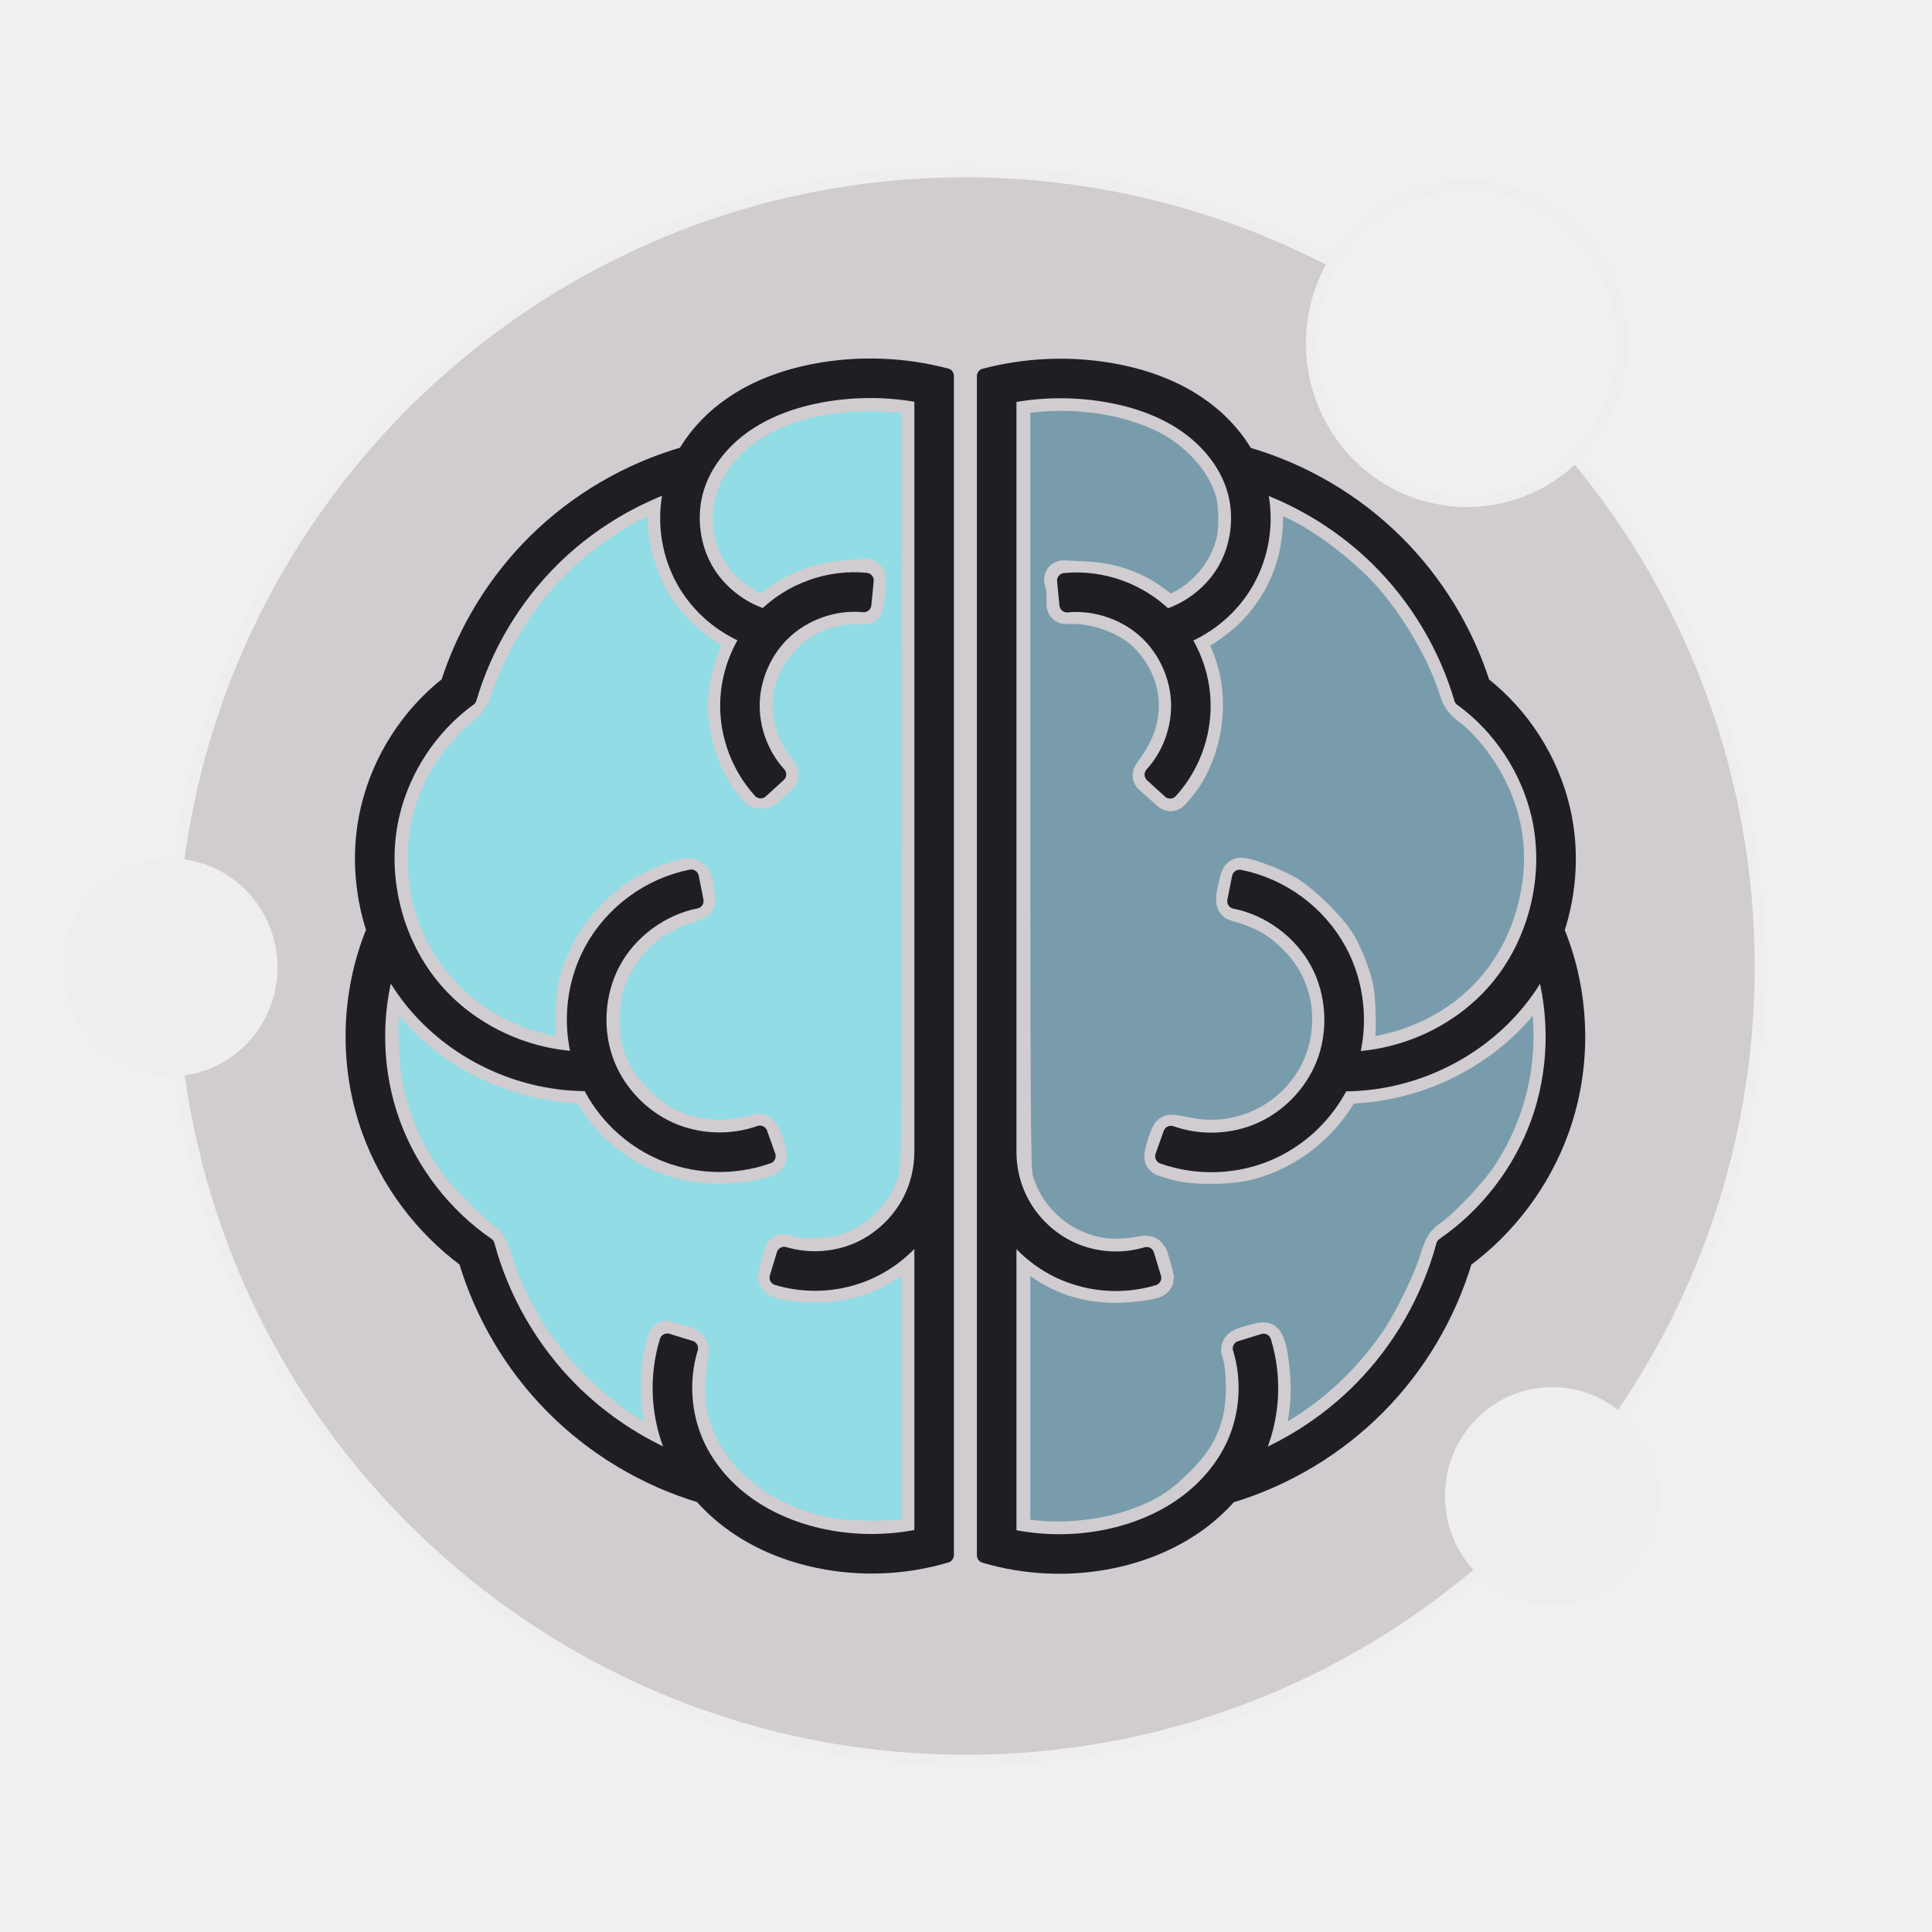
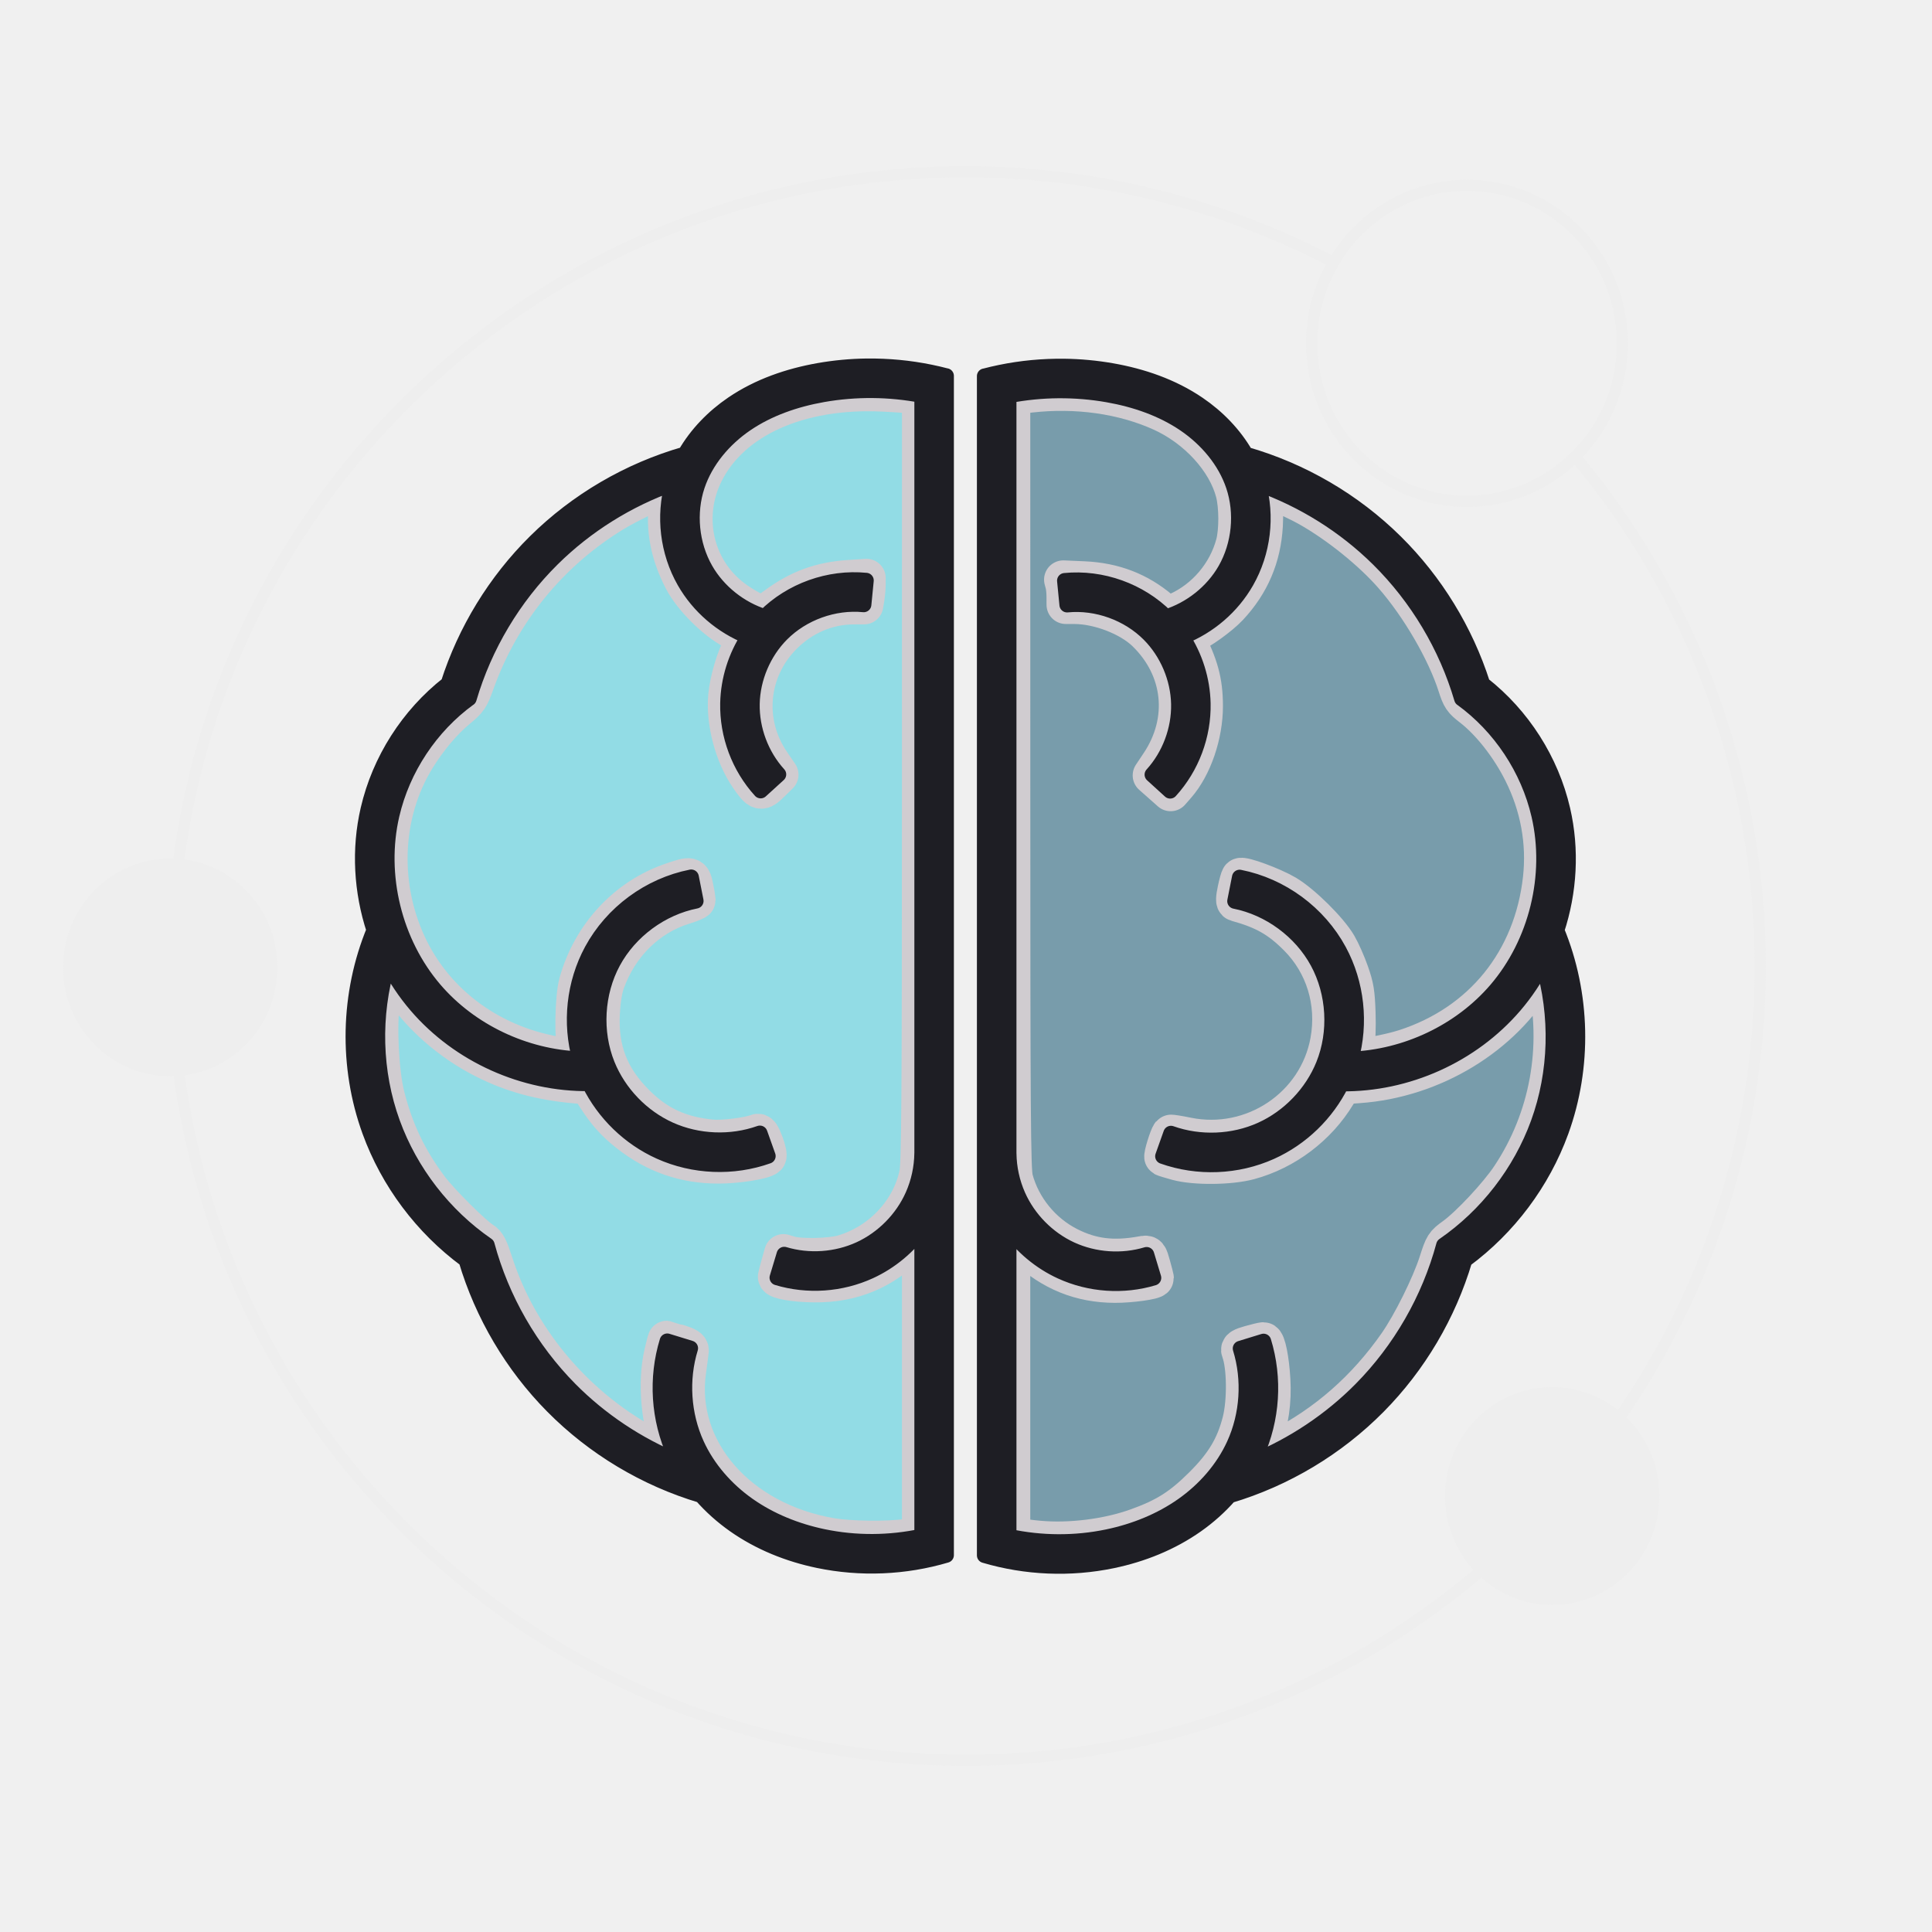
<svg xmlns="http://www.w3.org/2000/svg" xmlns:ns1="http://www.openswatchbook.org/uri/2009/osb" width="720" height="720" viewBox="0 0 190.5 190.5" version="1.1" id="svg8">
  <defs id="defs2">
    <linearGradient id="linearGradient4526" ns1:paint="solid">
      <stop style="stop-color:#ffffff;stop-opacity:0;" offset="0" id="stop4524" />
    </linearGradient>
  </defs>
-   <g id="layer1" transform="translate(0,-106.5)" style="display:inline">
+   <g id="layer1" transform="translate(0,-106.5)" style="display:none">
    <path style="opacity:1;fill:#d0ccd0;fill-opacity:1;stroke:#eeeeee;stroke-width:4.157;stroke-miterlimit:4;stroke-dasharray:none;stroke-opacity:1" d="M 360,64 A 296,296 0 0 0 64,360 296,296 0 0 0 360,656 296,296 0 0 0 656,360 296,296 0 0 0 587.014,170.129 57.897,58.893 0 0 1 546.697,186.836 57.897,58.893 0 0 1 488.801,127.943 57.897,58.893 0 0 1 497.037,97.795 296,296 0 0 0 360,64 Z" id="path6188" transform="matrix(0.2645833,0,0,0.2645833,0,106.5)" />
    <ellipse style="opacity:1;fill:#ffffff;fill-opacity:0;stroke:#eeeeee;stroke-width:1.1;stroke-miterlimit:4;stroke-dasharray:none;stroke-opacity:1" id="path6190" cx="144.647" cy="140.352" rx="15.319" ry="15.582" />
    <ellipse ry="10.191" rx="10.019" cy="201.89" cx="16.788" id="ellipse6192" style="opacity:1;fill:#eeeeee;fill-opacity:1;stroke:#eeeeee;stroke-width:1.1;stroke-miterlimit:4;stroke-dasharray:none;stroke-opacity:1" />
    <ellipse style="opacity:1;fill:#eeeeee;fill-opacity:1;stroke:#eeeeee;stroke-width:1.1;stroke-miterlimit:4;stroke-dasharray:none;stroke-opacity:1" id="ellipse6194" cx="153.049" cy="254.013" rx="10.019" ry="10.191" />
+   </g>
+   <g style="display:inline" transform="translate(0,-106.5)" id="g1445">
+     <path transform="matrix(0.2645833,0,0,0.2645833,0,106.5)" id="path1437" d="M 360,64 A 296,296 0 0 0 64,360 296,296 0 0 0 360,656 296,296 0 0 0 656,360 296,296 0 0 0 587.014,170.129 57.897,58.893 0 0 1 546.697,186.836 57.897,58.893 0 0 1 488.801,127.943 57.897,58.893 0 0 1 497.037,97.795 296,296 0 0 0 360,64 Z" style="opacity:1;fill:none;fill-opacity:1;stroke:#eeeeee;stroke-width:4.157;stroke-miterlimit:4;stroke-dasharray:none;stroke-opacity:1" />
+     <ellipse ry="15.582" rx="15.319" cy="140.352" cx="144.647" id="ellipse1439" style="opacity:1;fill:#ffffff;fill-opacity:0;stroke:#eeeeee;stroke-width:1.1;stroke-miterlimit:4;stroke-dasharray:none;stroke-opacity:1" />
+     <ellipse style="opacity:1;fill:#eeeeee;fill-opacity:1;stroke:#eeeeee;stroke-width:1.1;stroke-miterlimit:4;stroke-dasharray:none;stroke-opacity:1" id="ellipse1441" cx="16.788" cy="201.89" rx="10.019" ry="10.191" />
+     <ellipse ry="10.191" rx="10.019" cy="254.013" cx="153.049" id="ellipse1443" style="opacity:1;fill:#eeeeee;fill-opacity:1;stroke:#eeeeee;stroke-width:1.1;stroke-miterlimit:4;stroke-dasharray:none;stroke-opacity:1" />
  </g>
  <g style="display:none" transform="translate(0,-106.5)" id="g4798">
    <path transform="matrix(0.2645833,0,0,0.2645833,0,106.5)" id="path4790" d="M 360,64 A 296,296 0 0 0 64,360 296,296 0 0 0 360,656 296,296 0 0 0 656,360 296,296 0 0 0 587.014,170.129 57.897,58.893 0 0 1 546.697,186.836 57.897,58.893 0 0 1 488.801,127.943 57.897,58.893 0 0 1 497.037,97.795 296,296 0 0 0 360,64 Z" style="opacity:1;fill:none;fill-opacity:0;stroke:#c2c2c2;stroke-width:4.157;stroke-miterlimit:4;stroke-dasharray:none;stroke-opacity:1" />
    <ellipse ry="15.582" rx="15.319" cy="140.352" cx="144.647" id="ellipse4792" style="opacity:1;fill:#000000;fill-opacity:0;stroke:#c2c2c2;stroke-width:1.1;stroke-miterlimit:4;stroke-dasharray:none;stroke-opacity:1" />
    <ellipse style="opacity:1;fill:#c2c2c2;fill-opacity:1;stroke:#c2c2c2;stroke-width:1.1;stroke-miterlimit:4;stroke-dasharray:none;stroke-opacity:1" id="ellipse4794" cx="16.788" cy="201.89" rx="10.019" ry="10.191" />
    <ellipse ry="10.191" rx="10.019" cy="254.013" cx="153.049" id="ellipse4796" style="opacity:1;fill:#c2c2c2;fill-opacity:1;stroke:#c2c2c2;stroke-width:1.1;stroke-miterlimit:4;stroke-dasharray:none;stroke-opacity:1" />
    <path style="fill:#f6f6f6;fill-opacity:1;stroke:none;stroke-width:0.265px;stroke-linecap:butt;stroke-linejoin:miter;stroke-opacity:1" d="m 142.499,175.378 c 0.212,0.704 0.713,1.317 1.36,1.666 0.14,0.076 0.287,0.139 0.438,0.19" id="path1511" />
  </g>
  <g id="layer2" transform="translate(0,-106.5)" style="display:inline">
    <path style="opacity:0.993;fill:#92dce5;fill-opacity:1;stroke:#d0ccd0;stroke-width:3.8;stroke-linejoin:round;stroke-miterlimit:4;stroke-dasharray:none;stroke-opacity:1" d="m 81.987,258.083 c -9.218,-1.557 -15.354,-8.612 -14.261,-16.395 0.128,-0.915 0.246,-1.818 0.262,-2.007 0.022,-0.265 -0.227,-0.424 -1.089,-0.696 -0.615,-0.194 -1.132,-0.353 -1.149,-0.355 -0.017,-0.002 -0.174,0.605 -0.347,1.348 -0.652,2.794 -0.297,6.89 0.824,9.5 0.209,0.487 0.334,0.885 0.278,0.885 -0.056,0 -1.001,-0.46 -2.102,-1.023 -7.404,-3.787 -13.194,-10.516 -15.69,-18.233 -0.516,-1.594 -0.723,-2 -1.157,-2.26 -0.902,-0.542 -4.177,-3.8 -5.218,-5.192 -2.135,-2.855 -3.463,-5.645 -4.336,-9.113 -0.575,-2.284 -0.808,-6.968 -0.462,-9.256 0.287,-1.893 0.614,-3.356 0.747,-3.341 0.061,0.007 0.571,0.731 1.135,1.61 1.916,2.988 4.974,5.69 8.382,7.405 2.736,1.377 5.468,2.125 8.901,2.437 l 1.357,0.123 0.672,1.052 c 1.053,1.648 1.896,2.593 3.281,3.677 2.636,2.063 5.508,3.056 8.833,3.056 1.834,0 4.412,-0.407 4.784,-0.754 0.096,-0.09 -0.013,-0.635 -0.259,-1.294 -0.333,-0.89 -0.491,-1.112 -0.725,-1.017 -0.859,0.347 -3.385,0.654 -4.491,0.548 -3.121,-0.302 -5.346,-1.325 -7.467,-3.435 -2.59,-2.576 -3.658,-5.33 -3.47,-8.947 0.066,-1.265 0.236,-2.34 0.482,-3.035 1.308,-3.704 4.167,-6.527 7.708,-7.61 0.692,-0.212 1.257,-0.446 1.257,-0.522 0,-0.075 -0.095,-0.612 -0.212,-1.193 -0.249,-1.242 -0.273,-1.249 -2.217,-0.587 -4.46,1.517 -7.94,5.276 -9.236,9.974 -0.389,1.412 -0.465,5.613 -0.121,6.754 l 0.214,0.71 -1.059,-0.123 C 49.166,209.976 43.331,206.015 40.402,200.162 37.367,194.097 37.618,186.744 41.051,181.212 c 1.188,-1.914 2.63,-3.622 4.055,-4.801 1.096,-0.906 1.212,-1.079 1.764,-2.622 2.517,-7.036 7.339,-12.933 13.741,-16.803 1.58,-0.955 5.227,-2.655 5.376,-2.506 0.05,0.05 0.006,0.774 -0.098,1.607 -0.327,2.605 0.134,5.01 1.448,7.564 0.913,1.775 3.19,4.048 4.998,4.991 l 1.338,0.697 -0.454,0.788 c -0.67,1.162 -1.346,3.442 -1.489,5.017 -0.231,2.552 0.633,5.806 2.112,7.958 1.042,1.514 1.186,1.554 2.164,0.593 l 0.826,-0.811 -0.796,-1.162 c -2.728,-3.985 -2.241,-9.173 1.182,-12.596 1.897,-1.897 4.368,-2.952 6.934,-2.958 l 1.047,-0.003 0.115,-0.699 c 0.064,-0.384 0.116,-0.984 0.118,-1.332 l 0.002,-0.633 -1.724,0.113 c -2.768,0.182 -4.93,0.973 -7.171,2.624 -0.641,0.472 -1.241,0.858 -1.335,0.858 -0.436,0 -1.894,-0.779 -2.953,-1.578 -3.807,-2.872 -4.978,-8.07 -2.799,-12.423 2.651,-5.297 9.295,-8.292 17.546,-7.911 1.445,0.067 2.9,0.172 3.233,0.234 l 0.605,0.112 -0.003,37.746 c -0.003,32.111 -0.043,37.935 -0.271,39.01 -0.782,3.691 -3.721,6.794 -7.456,7.874 -1.238,0.358 -4.236,0.419 -5.257,0.108 l -0.6,-0.183 -0.296,1.056 c -0.163,0.581 -0.309,1.14 -0.325,1.243 -0.048,0.311 1.714,0.615 3.672,0.634 3.734,0.036 6.811,-1.251 9.442,-3.948 l 1.094,-1.122 v 15.002 15.002 l -1.405,0.209 c -1.849,0.275 -5.577,0.235 -7.443,-0.081 z" id="path4786" />
    <path id="path4741" d="m 85.458,142.605 c 0.527,-0.007 1.054,0.001 1.581,0.023 2.106,0.087 4.202,0.399 6.242,0.935 h 0.021 v 116.275 h -5.18e-4 l 5.18e-4,0.002 c -4.08,1.209 -8.449,1.391 -12.614,0.523 -2.938,-0.612 -5.802,-1.752 -8.294,-3.508 -1.186,-0.836 -2.281,-1.813 -3.243,-2.909 -5.519,-1.645 -10.602,-4.689 -14.653,-8.782 -3.978,-4.018 -6.931,-9.021 -8.542,-14.439 -4.318,-3.185 -7.665,-7.645 -9.499,-12.691 -2.314,-6.366 -2.153,-13.558 0.433,-19.817 -1.257,-3.818 -1.498,-7.969 -0.586,-11.906 1.129,-4.873 3.96,-9.299 7.892,-12.383 1.685,-5.269 4.649,-10.115 8.581,-14.007 4.1,-4.058 9.226,-7.05 14.771,-8.637 1.15,-1.997 2.798,-3.683 4.681,-4.962 2.572,-1.748 5.536,-2.753 8.512,-3.277 1.558,-0.274 3.137,-0.421 4.718,-0.441 z m 0.578,2.39 c -1.636,-0.014 -3.272,0.12 -4.882,0.403 -2.726,0.48 -5.366,1.394 -7.582,2.9 -2.208,1.5 -4,3.64 -4.821,6.09 -0.899,2.684 -0.594,5.798 0.809,8.257 1.257,2.203 3.417,3.912 5.843,4.671 2.601,-2.6 6.334,-3.94 9.996,-3.582 l -0.233,2.378 c -2.931,-0.287 -6.025,0.829 -8.1,2.919 -1.782,1.795 -2.857,4.326 -2.911,6.855 -0.054,2.529 0.91,5.103 2.614,6.973 l -1.766,1.608 c -2.13,-2.338 -3.304,-5.472 -3.236,-8.634 0.05,-2.326 0.773,-4.607 2.039,-6.545 -2.64,-1.044 -4.906,-2.979 -6.321,-5.459 -1.657,-2.904 -2.076,-6.433 -1.169,-9.644 -4.429,1.574 -8.518,4.127 -11.858,7.432 -3.832,3.793 -6.69,8.581 -8.21,13.755 l -0.005,-0.002 c -3.788,2.747 -6.554,6.922 -7.61,11.481 -1.379,5.954 0.247,12.591 4.225,17.231 3.53,4.117 8.899,6.645 14.322,6.846 -0.999,-3.552 -0.59,-7.459 1.174,-10.717 2.005,-3.705 5.668,-6.405 9.801,-7.222 l 0.465,2.345 c -3.405,0.674 -6.512,2.962 -8.164,6.015 -1.652,3.052 -1.87,6.905 -0.572,10.124 1.131,2.803 3.405,5.168 6.161,6.408 2.756,1.24 6.034,1.371 8.881,0.358 l 0.801,2.25 c -3.447,1.227 -7.325,1.071 -10.662,-0.43 -3.014,-1.356 -5.496,-3.77 -6.958,-6.725 -6.452,0.076 -12.851,-2.785 -17.06,-7.695 -1.09,-1.271 -2.02,-2.667 -2.784,-4.147 -1.514,5.107 -1.378,10.723 0.44,15.725 1.76,4.843 5.076,9.13 9.32,12.051 l -0.003,0.005 0.003,-0.001 c 1.438,5.331 4.287,10.287 8.171,14.211 3.025,3.056 6.684,5.488 10.665,7.12 -0.12,-0.232 -0.236,-0.465 -0.345,-0.703 -1.586,-3.479 -1.845,-7.507 -0.721,-11.162 l 2.283,0.702 c -0.947,3.079 -0.722,6.54 0.615,9.471 1.088,2.385 2.899,4.455 5.079,5.991 2.184,1.539 4.743,2.567 7.405,3.122 3.197,0.666 6.542,0.646 9.737,-0.041 v -30.411 c -1.307,1.836 -3.084,3.328 -5.142,4.274 -2.846,1.308 -6.137,1.536 -9.136,0.632 l 0.69,-2.287 c 2.424,0.731 5.147,0.541 7.448,-0.517 2.3,-1.058 4.216,-3.001 5.239,-5.317 0.573,-1.297 0.882,-2.717 0.899,-4.134 h 0.002 v -74.746 c -1.606,-0.307 -3.241,-0.469 -4.876,-0.483 z" style="color:#000000;font-style:normal;font-variant:normal;font-weight:normal;font-stretch:normal;font-size:medium;line-height:normal;font-family:sans-serif;font-variant-ligatures:normal;font-variant-position:normal;font-variant-caps:normal;font-variant-numeric:normal;font-variant-alternates:normal;font-feature-settings:normal;text-indent:0;text-align:start;text-decoration:none;text-decoration-line:none;text-decoration-style:solid;text-decoration-color:#000000;letter-spacing:normal;word-spacing:normal;text-transform:none;writing-mode:lr-tb;direction:ltr;text-orientation:mixed;dominant-baseline:auto;baseline-shift:baseline;text-anchor:start;white-space:normal;shape-padding:0;clip-rule:nonzero;display:inline;overflow:visible;visibility:visible;opacity:1;isolation:auto;mix-blend-mode:normal;color-interpolation:sRGB;color-interpolation-filters:linearRGB;solid-color:#000000;solid-opacity:1;vector-effect:none;fill:#1e1e24;fill-opacity:1;fill-rule:nonzero;stroke:#1e1e24;stroke-width:1.508;stroke-linecap:round;stroke-linejoin:round;stroke-miterlimit:4;stroke-dasharray:none;stroke-dashoffset:0;stroke-opacity:1;color-rendering:auto;image-rendering:auto;shape-rendering:auto;text-rendering:auto;enable-background:accumulate" />
    <path style="opacity:0.993;fill:#779cab;fill-opacity:1;stroke:#d0ccd0;stroke-width:3.8;stroke-linejoin:round;stroke-miterlimit:4;stroke-dasharray:none;stroke-opacity:1" d="m 102.388,258.34 c -0.82,-0.076 -1.763,-0.2 -2.096,-0.274 l -0.605,-0.135 V 243.025 228.119 l 1.503,1.414 c 2.514,2.365 5.379,3.522 8.743,3.532 1.57,0.005 3.912,-0.322 3.912,-0.545 0,-0.045 -0.141,-0.592 -0.314,-1.214 -0.309,-1.112 -0.324,-1.129 -0.885,-1.027 -2.846,0.519 -4.98,0.263 -7.237,-0.867 -2.661,-1.332 -4.685,-3.808 -5.444,-6.658 -0.235,-0.881 -0.273,-6.299 -0.274,-39.137 l -0.002,-38.114 1.869,-0.213 c 4.599,-0.523 9.179,0.126 12.965,1.836 3.519,1.59 6.408,4.755 7.233,7.925 0.357,1.371 0.364,3.778 0.015,5.09 -0.778,2.923 -2.916,5.443 -5.657,6.667 l -0.991,0.443 -0.715,-0.609 c -2.138,-1.821 -4.602,-2.769 -7.53,-2.898 l -2.031,-0.089 0.119,0.444 c 0.065,0.244 0.12,0.8 0.121,1.236 l 0.003,0.792 0.885,0.003 c 2.399,0.009 5.404,1.17 6.992,2.702 3.682,3.552 4.234,8.71 1.388,12.971 l -0.769,1.152 0.921,0.816 0.921,0.816 0.588,-0.673 c 1.6,-1.831 2.674,-4.97 2.669,-7.806 -0.004,-2.398 -0.441,-4.003 -1.819,-6.675 -0.039,-0.076 0.16,-0.227 0.443,-0.334 0.923,-0.351 2.971,-1.821 3.857,-2.768 2.127,-2.274 3.25,-4.904 3.429,-8.032 0.06,-1.047 0.014,-2.183 -0.113,-2.775 -0.118,-0.551 -0.182,-1.034 -0.142,-1.074 0.109,-0.109 3.343,1.325 4.655,2.063 2.945,1.657 6.261,4.325 8.358,6.726 2.655,3.038 5.228,7.466 6.311,10.858 0.392,1.228 0.531,1.433 1.45,2.142 1.832,1.413 3.748,3.85 5.018,6.384 1.669,3.329 2.328,6.932 1.928,10.533 -0.899,8.08 -5.913,14.275 -13.548,16.736 -1.622,0.523 -4.828,1.099 -5.024,0.903 -0.052,-0.052 5.3e-4,-0.538 0.117,-1.08 0.124,-0.578 0.178,-1.957 0.131,-3.334 -0.069,-2.014 -0.162,-2.581 -0.652,-3.98 -0.314,-0.898 -0.853,-2.113 -1.198,-2.701 -0.879,-1.498 -3.522,-4.109 -5.097,-5.035 -1.316,-0.773 -4.284,-1.871 -4.493,-1.662 -0.062,0.062 -0.22,0.627 -0.351,1.254 -0.176,0.845 -0.183,1.157 -0.026,1.2 2.736,0.759 4.214,1.596 6.024,3.408 2.683,2.686 3.84,6.465 3.15,10.29 -1.167,6.471 -7.547,10.744 -14.053,9.414 -0.854,-0.175 -1.576,-0.289 -1.605,-0.255 -0.204,0.242 -0.81,2.206 -0.701,2.273 0.075,0.046 0.68,0.232 1.345,0.413 1.752,0.476 5.215,0.442 7.102,-0.07 3.547,-0.961 6.732,-3.368 8.632,-6.521 l 0.554,-0.919 1.601,-0.114 c 7.316,-0.519 14.231,-4.719 17.64,-10.713 l 0.567,-0.998 0.298,1.312 c 1.541,6.774 0.261,13.824 -3.548,19.548 -1.209,1.817 -4.022,4.828 -5.525,5.914 -0.997,0.72 -1.042,0.792 -1.609,2.56 -0.72,2.245 -2.622,6.074 -3.99,8.033 -3.118,4.465 -7,7.871 -11.721,10.286 -1.114,0.57 -2.055,1.006 -2.092,0.97 -0.036,-0.036 0.171,-0.735 0.46,-1.553 0.734,-2.075 1.015,-4.032 0.888,-6.196 -0.118,-2.014 -0.471,-3.765 -0.759,-3.765 -0.104,0 -0.68,0.138 -1.281,0.307 -0.864,0.242 -1.069,0.369 -0.977,0.605 0.568,1.469 0.616,4.949 0.096,6.982 -0.636,2.487 -1.687,4.237 -3.816,6.356 -2.129,2.119 -3.671,3.091 -6.523,4.11 -2.888,1.032 -6.597,1.493 -9.691,1.205 z" id="path4788" />
    <path style="color:#000000;font-style:normal;font-variant:normal;font-weight:normal;font-stretch:normal;font-size:medium;line-height:normal;font-family:sans-serif;font-variant-ligatures:normal;font-variant-position:normal;font-variant-caps:normal;font-variant-numeric:normal;font-variant-alternates:normal;font-feature-settings:normal;text-indent:0;text-align:start;text-decoration:none;text-decoration-line:none;text-decoration-style:solid;text-decoration-color:#000000;letter-spacing:normal;word-spacing:normal;text-transform:none;writing-mode:lr-tb;direction:ltr;text-orientation:mixed;dominant-baseline:auto;baseline-shift:baseline;text-anchor:start;white-space:normal;shape-padding:0;clip-rule:nonzero;display:inline;overflow:visible;visibility:visible;opacity:1;isolation:auto;mix-blend-mode:normal;color-interpolation:sRGB;color-interpolation-filters:linearRGB;solid-color:#000000;solid-opacity:1;vector-effect:none;fill:#1e1e24;fill-opacity:1;fill-rule:nonzero;stroke:#1e1e24;stroke-width:1.508;stroke-linecap:round;stroke-linejoin:round;stroke-miterlimit:4;stroke-dasharray:none;stroke-dashoffset:0;stroke-opacity:1;color-rendering:auto;image-rendering:auto;shape-rendering:auto;text-rendering:auto;enable-background:accumulate" d="m 104.924,142.626 c -0.527,-0.007 -1.054,9.9e-4 -1.581,0.023 -2.106,0.087 -4.202,0.399 -6.242,0.935 h -0.021 v 116.275 h 5.17e-4 l -5.17e-4,0.002 c 4.08,1.209 8.449,1.391 12.614,0.523 2.938,-0.612 5.802,-1.752 8.294,-3.508 1.186,-0.836 2.281,-1.813 3.243,-2.909 5.519,-1.645 10.602,-4.689 14.653,-8.782 3.978,-4.018 6.931,-9.021 8.542,-14.439 4.318,-3.185 7.665,-7.645 9.499,-12.691 2.314,-6.366 2.153,-13.558 -0.433,-19.817 1.257,-3.818 1.498,-7.969 0.586,-11.906 -1.129,-4.873 -3.96,-9.299 -7.892,-12.383 -1.685,-5.269 -4.649,-10.115 -8.581,-14.007 -4.1,-4.058 -9.226,-7.05 -14.771,-8.637 -1.15,-1.997 -2.798,-3.683 -4.681,-4.962 -2.572,-1.748 -5.536,-2.753 -8.512,-3.277 -1.558,-0.274 -3.137,-0.421 -4.718,-0.441 z m -0.578,2.39 c 1.636,-0.014 3.272,0.12 4.882,0.403 2.726,0.48 5.366,1.394 7.582,2.9 2.208,1.5 4,3.64 4.821,6.09 0.899,2.684 0.594,5.798 -0.809,8.257 -1.257,2.203 -3.417,3.912 -5.843,4.671 -2.601,-2.6 -6.334,-3.94 -9.996,-3.582 l 0.233,2.378 c 2.931,-0.287 6.025,0.829 8.1,2.919 1.782,1.795 2.857,4.326 2.911,6.855 0.054,2.529 -0.91,5.103 -2.614,6.973 l 1.766,1.608 c 2.13,-2.338 3.304,-5.472 3.236,-8.634 -0.05,-2.326 -0.773,-4.607 -2.039,-6.545 2.64,-1.044 4.906,-2.979 6.321,-5.459 1.657,-2.904 2.076,-6.433 1.17,-9.644 4.429,1.574 8.518,4.127 11.858,7.432 3.832,3.793 6.69,8.581 8.21,13.755 l 0.005,-0.002 c 3.788,2.747 6.554,6.922 7.61,11.481 1.379,5.954 -0.247,12.591 -4.225,17.231 -3.53,4.117 -8.899,6.645 -14.322,6.846 0.999,-3.552 0.59,-7.459 -1.174,-10.717 -2.005,-3.705 -5.668,-6.405 -9.801,-7.222 l -0.465,2.345 c 3.405,0.674 6.512,2.962 8.164,6.015 1.652,3.052 1.87,6.905 0.572,10.124 -1.131,2.803 -3.405,5.168 -6.161,6.408 -2.756,1.24 -6.034,1.371 -8.881,0.358 l -0.801,2.25 c 3.447,1.227 7.325,1.071 10.662,-0.43 3.014,-1.356 5.496,-3.77 6.958,-6.725 6.452,0.076 12.851,-2.785 17.06,-7.695 1.09,-1.271 2.02,-2.667 2.784,-4.147 1.514,5.107 1.378,10.723 -0.44,15.725 -1.76,4.843 -5.076,9.13 -9.32,12.051 l 0.003,0.005 -0.003,-9.9e-4 c -1.438,5.331 -4.287,10.287 -8.171,14.211 -3.025,3.056 -6.684,5.488 -10.665,7.12 0.12,-0.232 0.236,-0.465 0.345,-0.703 1.586,-3.479 1.845,-7.507 0.721,-11.162 l -2.283,0.702 c 0.947,3.079 0.722,6.54 -0.615,9.471 -1.088,2.385 -2.899,4.455 -5.079,5.991 -2.184,1.539 -4.743,2.567 -7.405,3.122 -3.197,0.666 -6.542,0.646 -9.737,-0.041 v -30.411 c 1.307,1.836 3.084,3.328 5.142,4.274 2.846,1.308 6.137,1.536 9.136,0.632 l -0.69,-2.287 c -2.424,0.731 -5.147,0.541 -7.448,-0.517 -2.3,-1.058 -4.216,-3.001 -5.239,-5.317 -0.573,-1.297 -0.882,-2.717 -0.899,-4.134 h -0.002 v -74.746 c 1.606,-0.307 3.241,-0.469 4.876,-0.483 z" id="path4650" />
  </g>
</svg>
